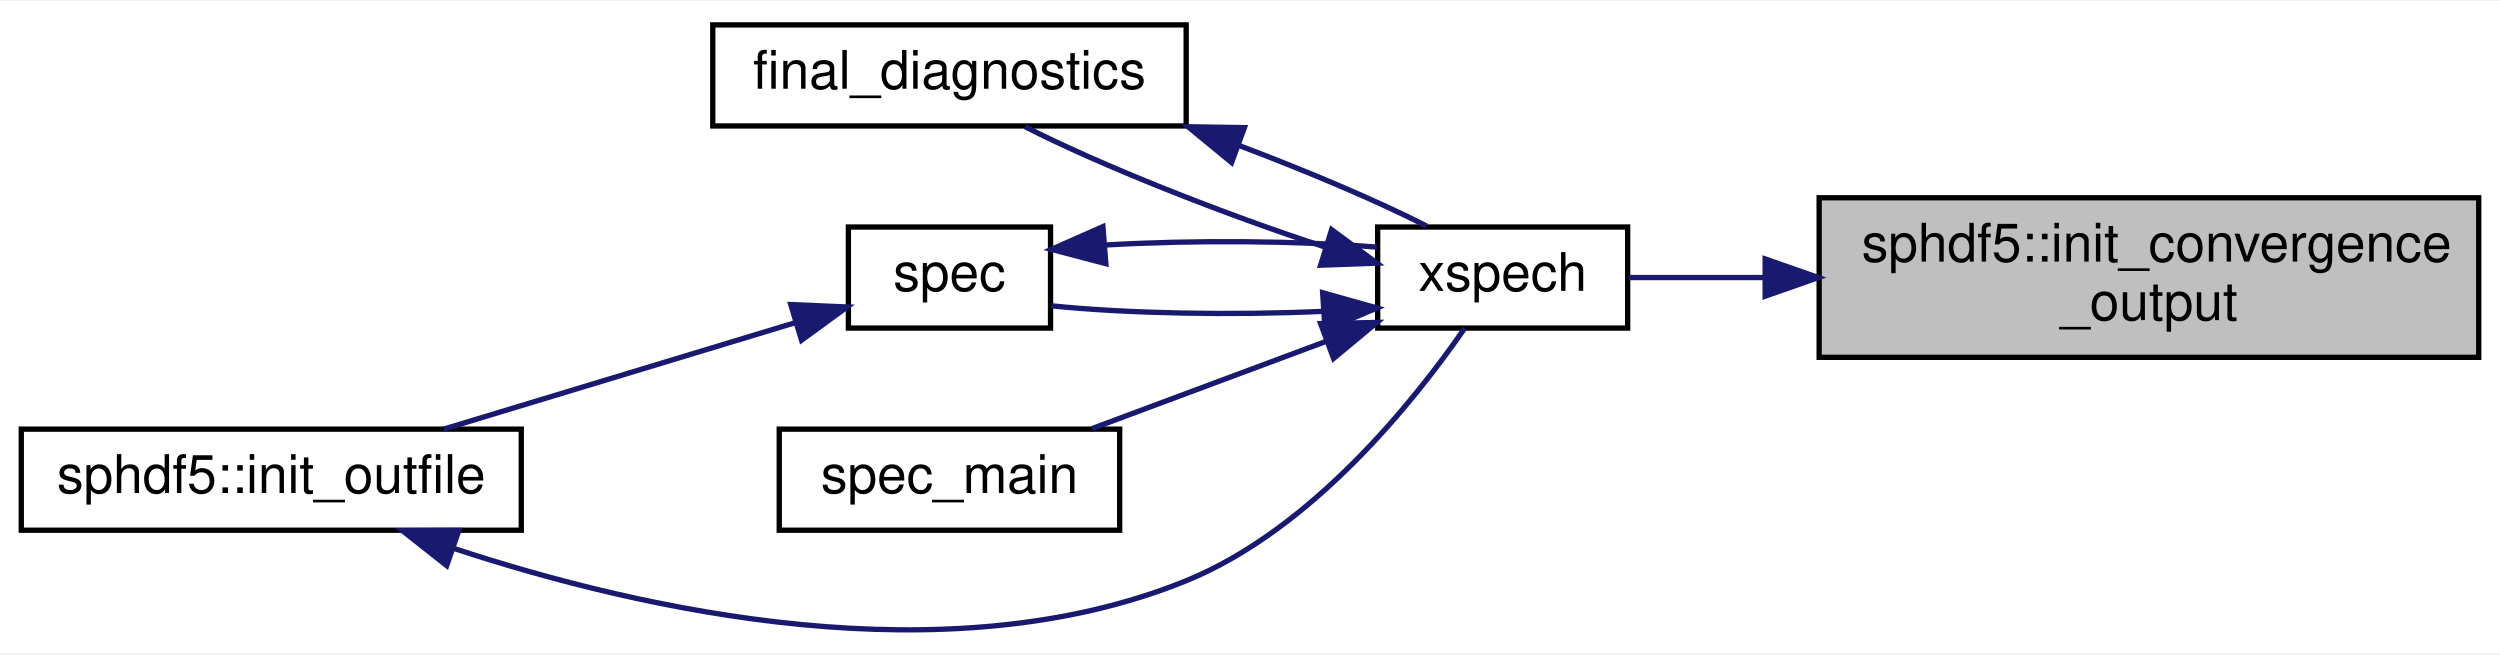
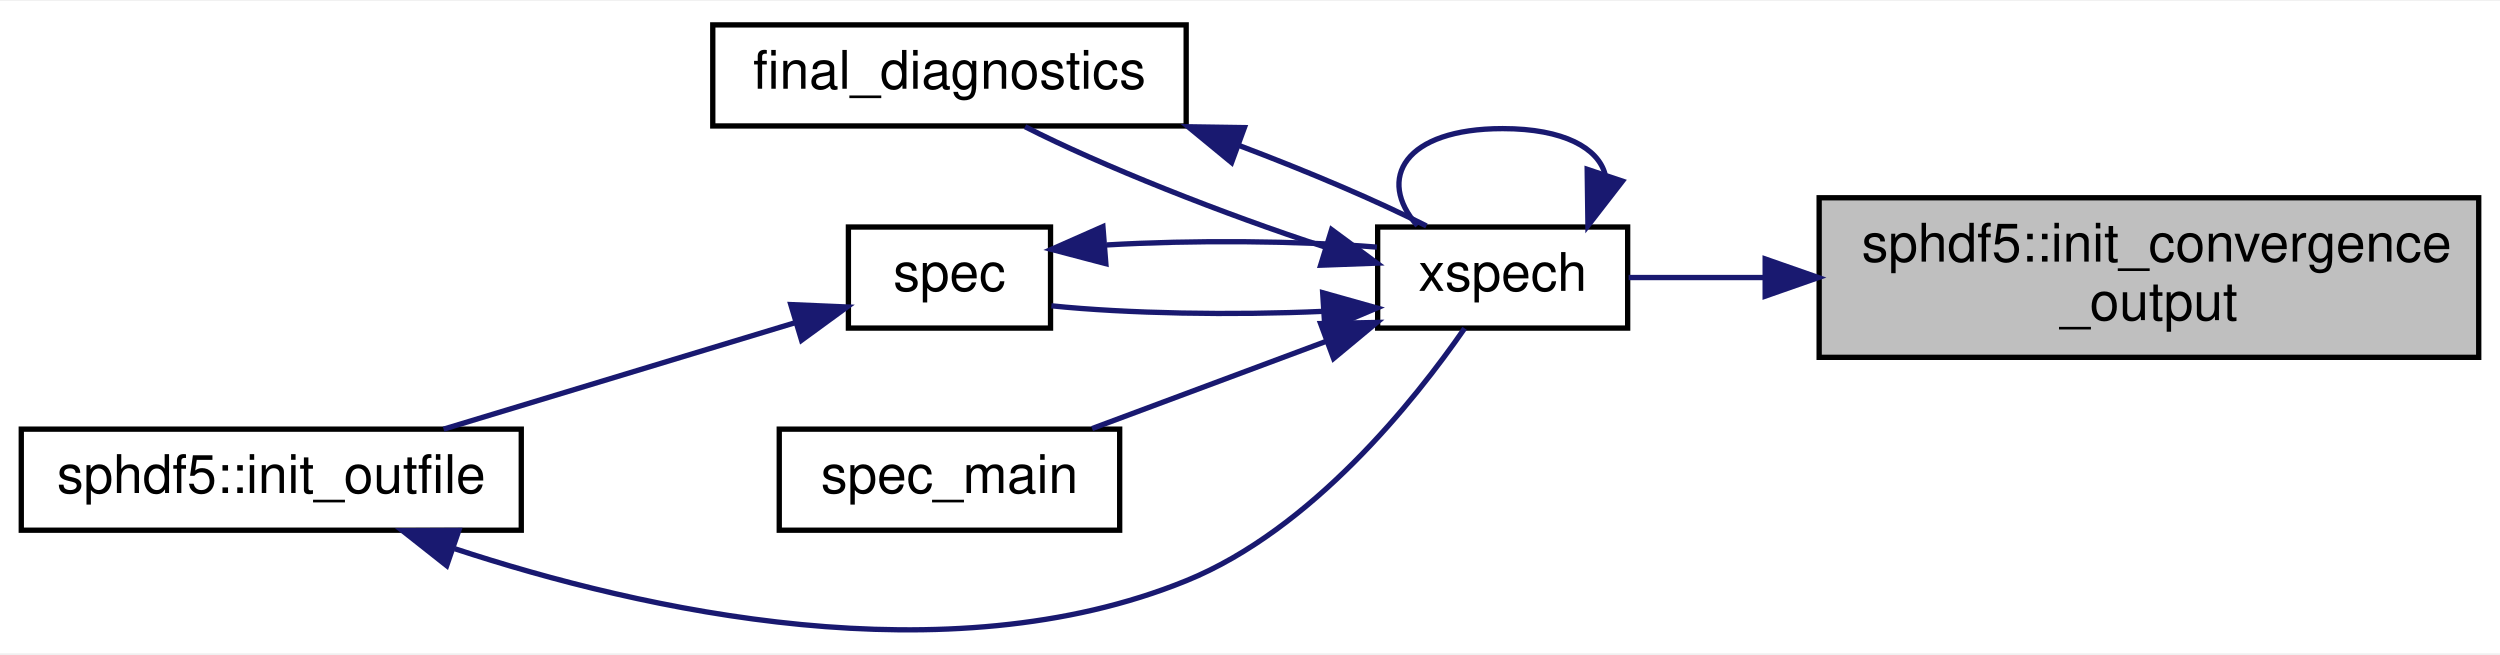
<svg xmlns="http://www.w3.org/2000/svg" xmlns:xlink="http://www.w3.org/1999/xlink" width="470pt" height="123pt" viewBox="0.00 0.00 470.00 122.64">
  <g id="graph0" class="graph" transform="scale(1 1) rotate(0) translate(4 118.64)">
    <polygon fill="white" stroke="transparent" points="-4,4 -4,-118.64 466,-118.64 466,4 -4,4" />
    <g id="node1" class="node">
      <g id="a_node1">
        <a xlink:title="Prepare convergence evolution output.">
          <polygon fill="#bfbfbf" stroke="black" points="338,-51.64 338,-81.64 462,-81.64 462,-51.64 338,-51.64" />
          <text text-anchor="start" x="346" y="-69.64" font-family="Helvetica,sans-Serif" font-size="10.00">sphdf5::init_convergence</text>
          <text text-anchor="middle" x="400" y="-58.64" font-family="Helvetica,sans-Serif" font-size="10.00">_output</text>
        </a>
      </g>
    </g>
    <g id="node2" class="node">
      <g id="a_node2">
        <a xlink:href="xspech_8f90.html#a9fdc71dffd7c61ee4588a3f80d3ab9ce" target="_top" xlink:title="Main subroutine of SPEC.">
          <polygon fill="white" stroke="black" points="255,-57.14 255,-76.14 302,-76.14 302,-57.14 255,-57.14" />
          <text text-anchor="middle" x="278.5" y="-64.14" font-family="Helvetica,sans-Serif" font-size="10.00">xspech</text>
        </a>
      </g>
    </g>
    <g id="edge1" class="edge">
      <path fill="none" stroke="midnightblue" d="M327.75,-66.64C318.54,-66.64 309.71,-66.64 302.18,-66.64" />
      <polygon fill="midnightblue" stroke="midnightblue" points="327.85,-70.14 337.85,-66.64 327.85,-63.14 327.85,-70.14" />
+     </g>
+     <g id="edge9" class="edge">
+       <path fill="none" stroke="midnightblue" d="M297.76,-86.04C296.47,-90.95 290.05,-94.64 278.5,-94.64 260.02,-94.64 254.67,-85.2 262.47,-76.39" />
+       <polygon fill="midnightblue" stroke="midnightblue" points="301.02,-84.77 294.53,-76.39 294.39,-86.99 301.02,-84.77" />
    </g>
    <g id="node3" class="node">
      <g id="a_node3">
        <a xlink:href="xspech_8f90.html#a1451823a7b97101a797de616250752c1" target="_top" xlink:title="Final diagnostics.">
          <polygon fill="white" stroke="black" points="130,-95.14 130,-114.14 219,-114.14 219,-95.14 130,-95.14" />
          <text text-anchor="middle" x="174.5" y="-102.14" font-family="Helvetica,sans-Serif" font-size="10.00">final_diagnostics</text>
        </a>
      </g>
    </g>
    <g id="edge2" class="edge">
      <path fill="none" stroke="midnightblue" d="M245.31,-72.31C226.19,-78.52 202.97,-87.71 188.71,-95" />
      <polygon fill="midnightblue" stroke="midnightblue" points="246.34,-75.65 254.86,-69.35 244.28,-68.96 246.34,-75.65" />
    </g>
    <g id="node4" class="node">
      <g id="a_node4">
        <a xlink:href="xspech_8f90.html#a48f45478dc2c9f70ea8aa1c60ad06503" target="_top" xlink:title="This is the main &quot;driver&quot; for the physics part of SPEC.">
          <polygon fill="white" stroke="black" points="155.5,-57.14 155.5,-76.14 193.5,-76.14 193.5,-57.14 155.5,-57.14" />
          <text text-anchor="middle" x="174.5" y="-64.14" font-family="Helvetica,sans-Serif" font-size="10.00">spec</text>
        </a>
      </g>
    </g>
    <g id="edge4" class="edge">
      <path fill="none" stroke="midnightblue" d="M244.8,-60.29C227.86,-59.51 207.82,-59.86 193.66,-61.33" />
      <polygon fill="midnightblue" stroke="midnightblue" points="244.66,-63.79 254.86,-60.92 245.1,-56.8 244.66,-63.79" />
    </g>
    <g id="node6" class="node">
      <g id="a_node6">
        <a xlink:href="xspech_8f90.html#a95271e8805067f801b5d4e524d6901d4" target="_top" xlink:title="Main program of SPEC.">
          <polygon fill="white" stroke="black" points="142.5,-19.14 142.5,-38.14 206.5,-38.14 206.5,-19.14 142.5,-19.14" />
          <text text-anchor="middle" x="174.5" y="-26.14" font-family="Helvetica,sans-Serif" font-size="10.00">spec_main</text>
        </a>
      </g>
    </g>
    <g id="edge8" class="edge">
      <path fill="none" stroke="midnightblue" d="M245.45,-54.7C231.23,-49.4 214.72,-43.25 201.31,-38.25" />
      <polygon fill="midnightblue" stroke="midnightblue" points="244.27,-57.99 254.86,-58.2 246.71,-51.43 244.27,-57.99" />
    </g>
    <g id="edge3" class="edge">
      <path fill="none" stroke="midnightblue" d="M228.91,-91.48C242.04,-86.52 254.95,-81.04 264.17,-76.34" />
      <polygon fill="midnightblue" stroke="midnightblue" points="227.54,-88.26 219.36,-94.99 229.95,-94.83 227.54,-88.26" />
    </g>
    <g id="edge7" class="edge">
      <path fill="none" stroke="midnightblue" d="M204.08,-72.77C220.13,-73.71 239.89,-73.58 254.86,-72.36" />
      <polygon fill="midnightblue" stroke="midnightblue" points="203.9,-69.25 193.66,-71.94 203.35,-76.22 203.9,-69.25" />
    </g>
    <g id="node5" class="node">
      <g id="a_node5">
        <a xlink:href="group__grp__output.html#ga0f962c09cd5d5eba99f1cba043cb3898" target="_top" xlink:title="Initialize the interface to the HDF5 library and open the output file.">
          <polygon fill="white" stroke="black" points="0,-19.14 0,-38.14 94,-38.14 94,-19.14 0,-19.14" />
          <text text-anchor="middle" x="47" y="-26.14" font-family="Helvetica,sans-Serif" font-size="10.00">sphdf5::init_outfile</text>
        </a>
      </g>
    </g>
    <g id="edge5" class="edge">
      <path fill="none" stroke="midnightblue" d="M145.67,-58.21C126.05,-52.27 99.76,-44.31 79.39,-38.14" />
      <polygon fill="midnightblue" stroke="midnightblue" points="144.67,-61.56 155.25,-61.11 146.69,-54.86 144.67,-61.56" />
    </g>
    <g id="edge6" class="edge">
      <path fill="none" stroke="midnightblue" d="M81.5,-15.66C116.96,-4 173.92,8.69 219,-9.64 242.64,-19.25 261.96,-43.53 271.35,-57.09" />
      <polygon fill="midnightblue" stroke="midnightblue" points="79.98,-12.48 71.66,-19.05 82.26,-19.1 79.98,-12.48" />
    </g>
  </g>
</svg>
